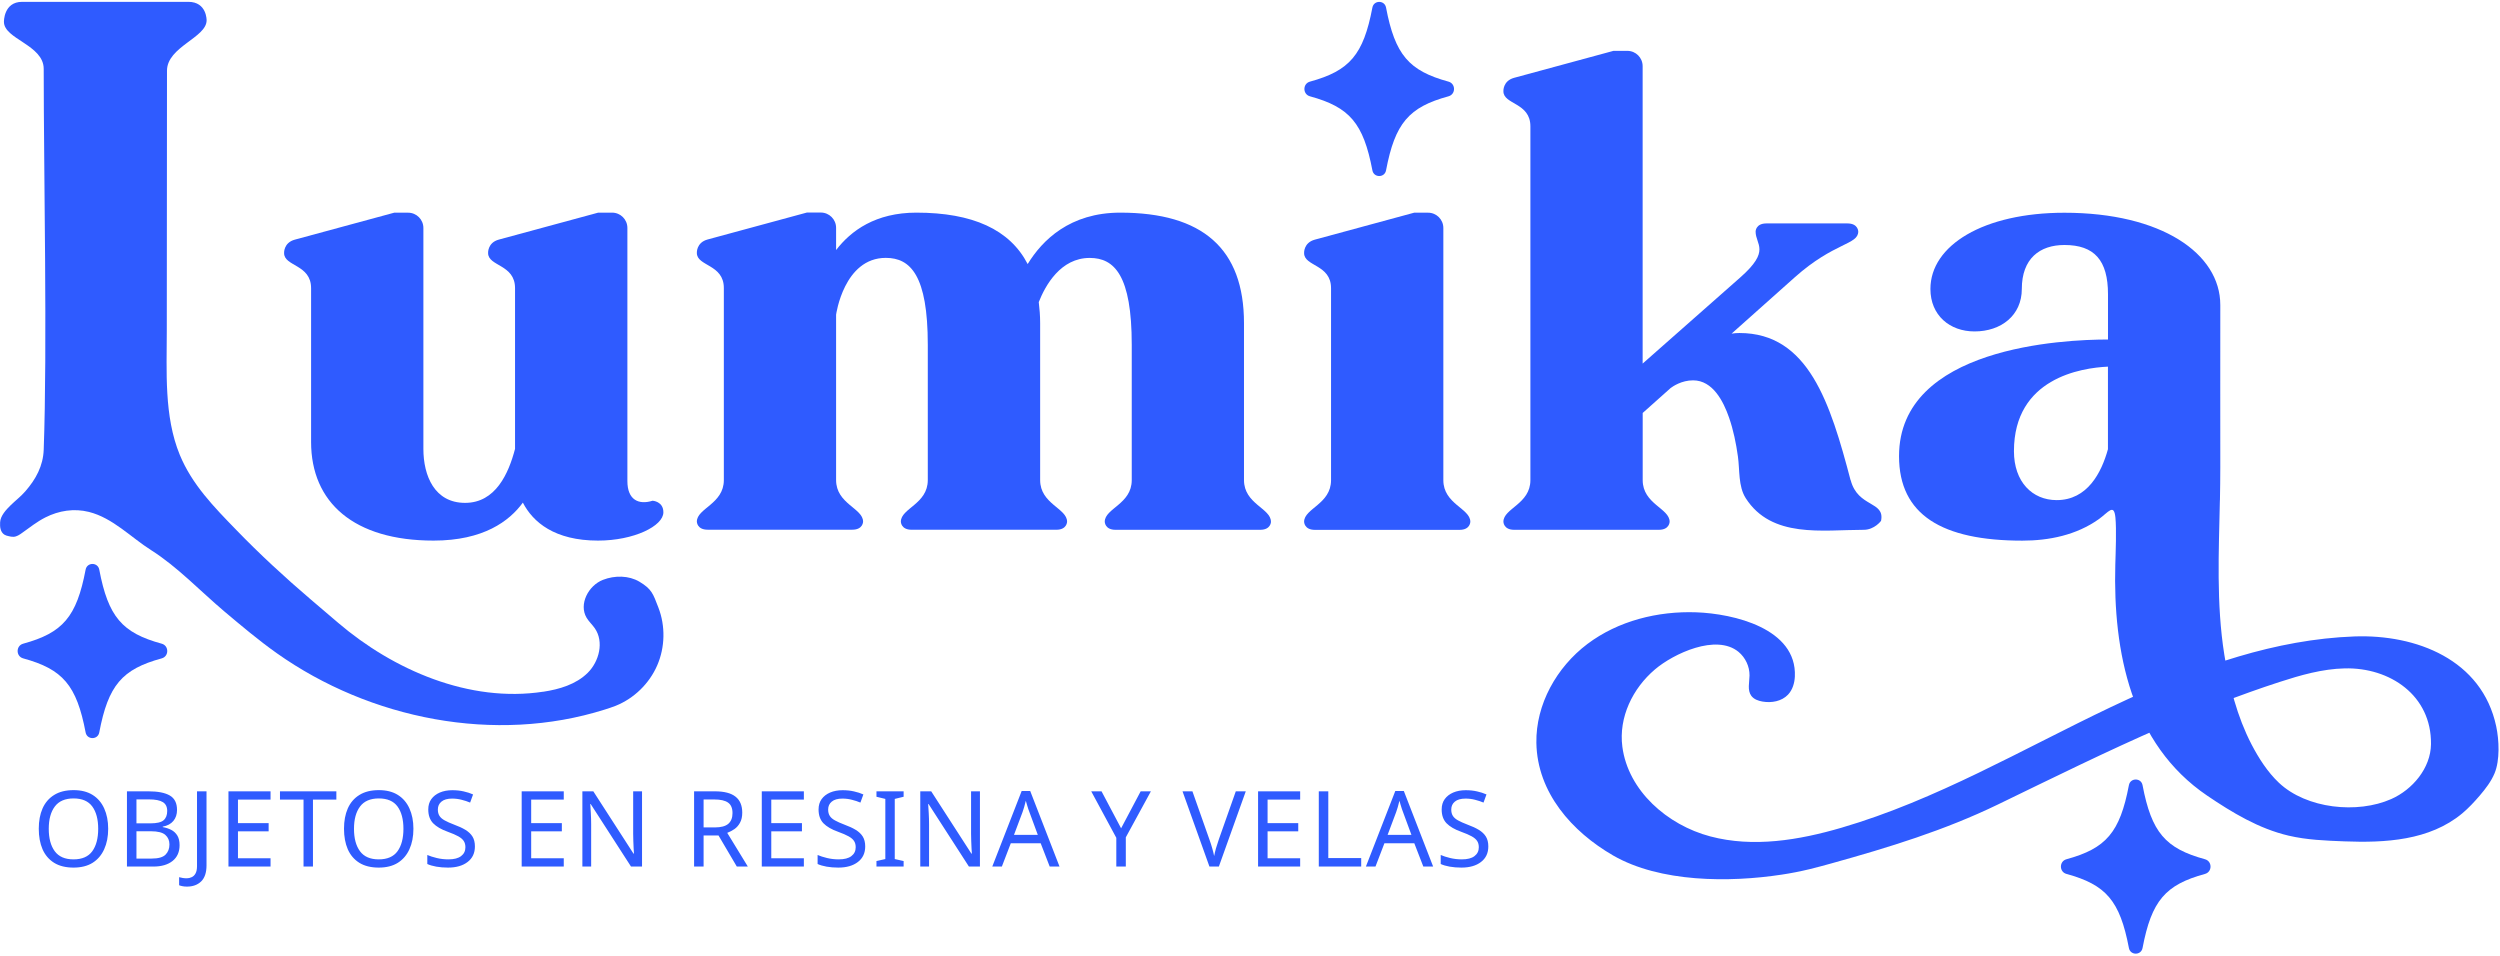
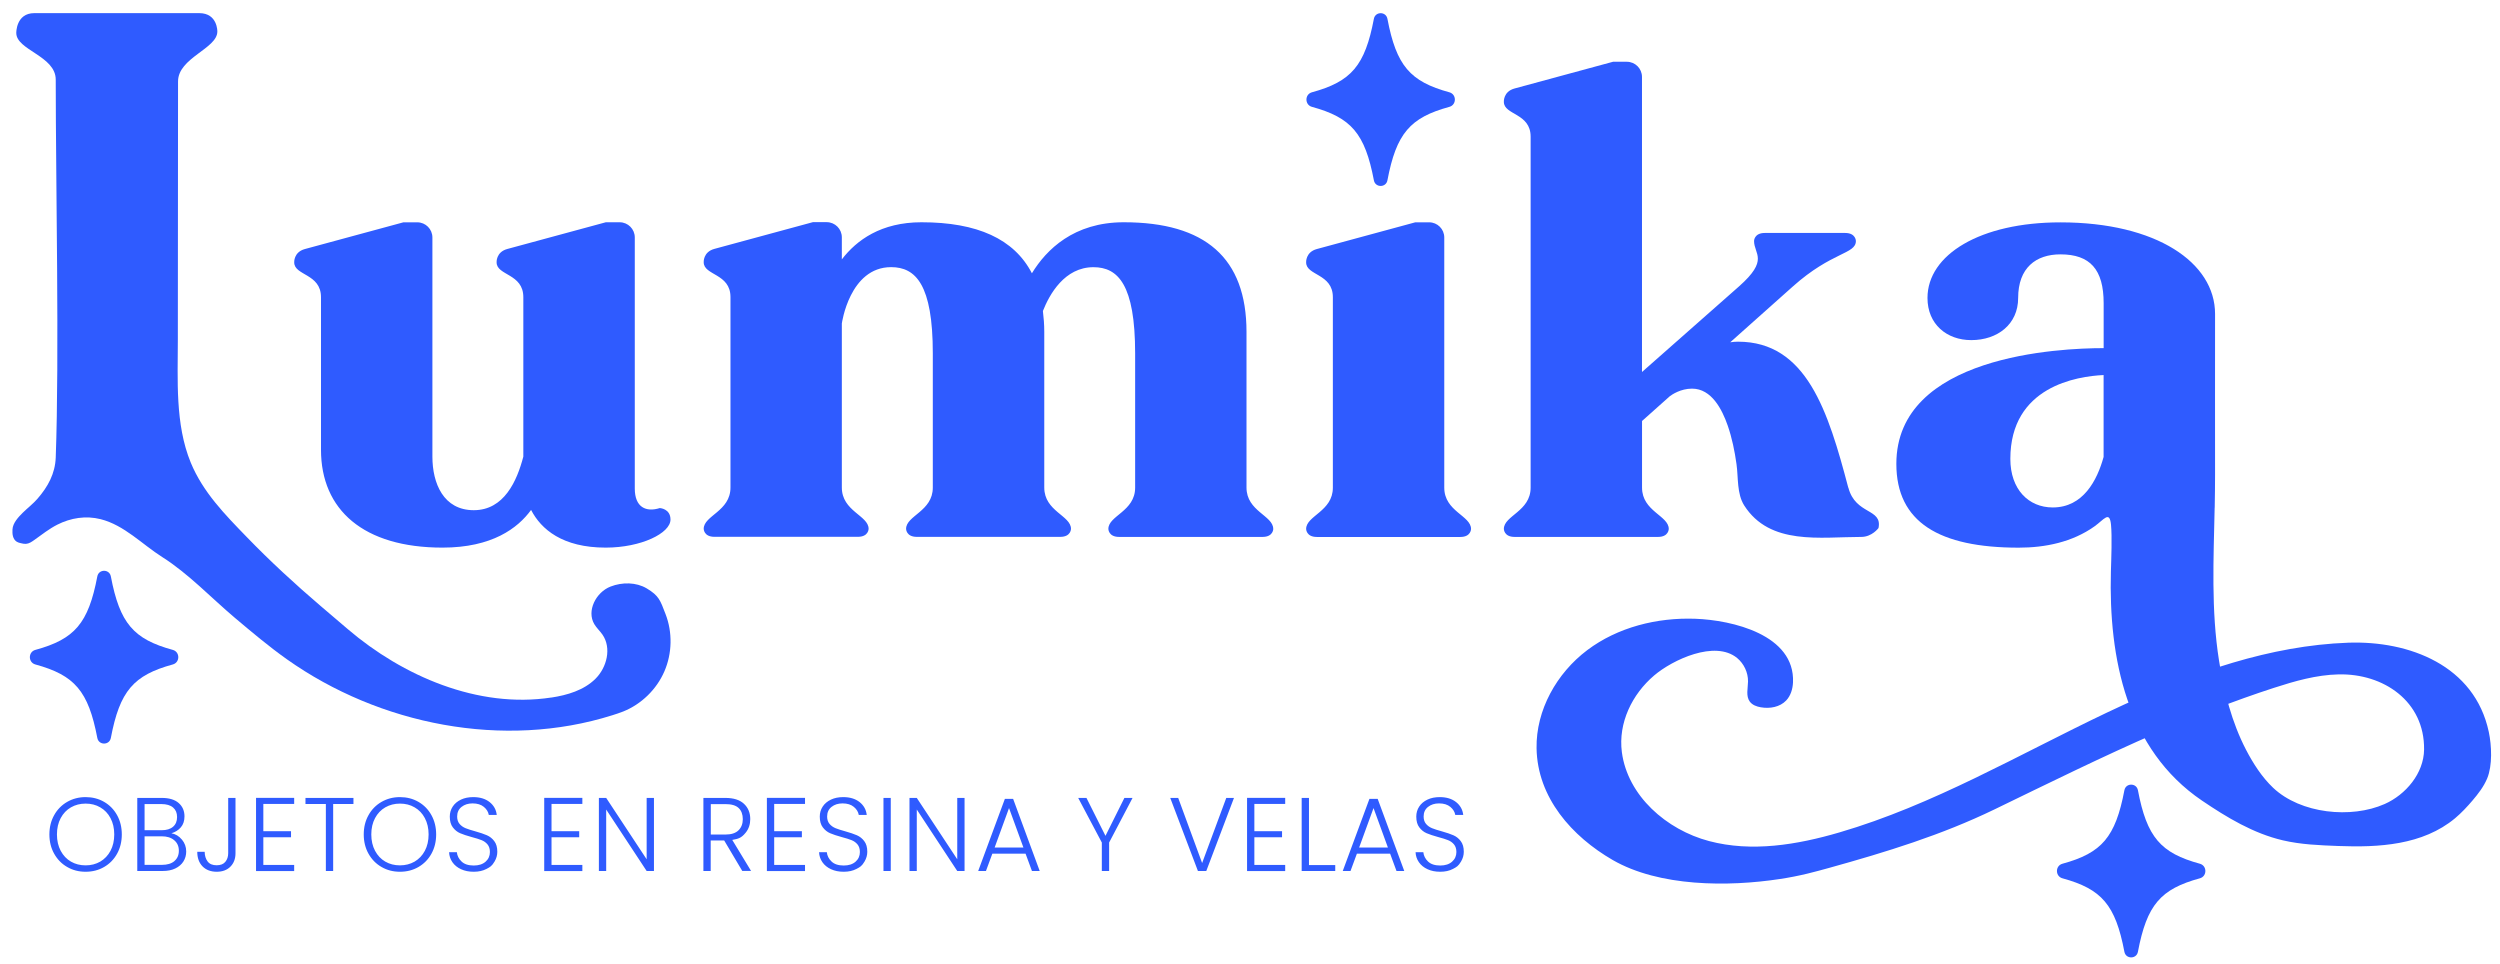
- <svg xmlns="http://www.w3.org/2000/svg" id="Capa_1" viewBox="62.44 292.23 489.09 186.94">
+ <svg xmlns="http://www.w3.org/2000/svg" id="Capa_1" viewBox="60 290 493 190">
  <defs>
-     <style>.cls-1,.cls-2{fill:var(--c-1,#2f5bff);}.cls-2{font-family:Poppins-Light, Poppins;font-size:20.62px;font-weight:300;letter-spacing:.02em;}</style>
+     <style>.cls-1{fill:#2f5bff}</style>
  </defs>
-   <path class="cls-1" d="M168.72,427.56c3.16-.48,6.41-1.44,8.69-3.69,2.27-2.25,3.22-6.09,1.4-8.72-.5-.72-1.16-1.31-1.61-2.06-1.57-2.63.34-6.31,3.2-7.42,2.31-.9,5.06-.87,7.13.36,2.44,1.46,2.67,2.36,3.71,5.05,1.4,3.61,1.32,7.77-.23,11.33-1.54,3.55-4.53,6.46-8.12,7.9-.7.28-1.43.51-2.15.74-21.43,6.76-45.89,1.89-64.15-11.03-3.57-2.53-6.92-5.36-10.27-8.18-4.63-3.91-9.2-8.75-14.33-11.99-3.94-2.49-7.47-6.29-12.15-7.47-2.91-.73-5.88-.26-8.53,1.08-1.65.84-3.05,1.96-4.54,3.02-.5.36-1.04.73-1.66.77-.33.02-.66-.05-.98-.13-.28-.06-.57-.13-.81-.28-.39-.23-.64-.64-.76-1.08s-.12-.89-.1-1.34c.06-1.29,1.18-2.47,2.05-3.33.95-.93,2.03-1.75,2.9-2.76,2.04-2.35,3.46-4.93,3.58-8.1.73-19.98,0-54.53,0-74.53,0-4.68-7.78-5.81-7.78-9.2,0,0-.08-3.91,3.56-3.91h32.52c3.64,0,3.57,3.62,3.57,3.62,0,3.39-7.75,5.17-7.75,9.85,0,16.94-.03,33.89-.04,50.83,0,7.96-.56,16.78,2.54,24.32,2.4,5.83,6.73,10.24,11.03,14.67,4.63,4.79,9.53,9.3,14.6,13.63,1.79,1.52,3.57,3.05,5.36,4.57,10.79,9.21,25.65,15.69,40.12,13.47Z" />
-   <path class="cls-1" d="M192.22,392.46c0,2.68-5.78,5.53-12.78,5.53-8.51,0-12.74-3.61-14.71-7.43-2.62,3.6-7.69,7.43-17.47,7.43-15.58,0-23.96-7.45-23.96-19.3v-30.08c0-4.68-5.28-4.24-5.28-6.86,0,0-.14-2.03,2.11-2.64l19.43-5.27h2.72c1.65,0,2.99,1.34,2.99,2.99v43.22c0,5.28,2.19,10.56,8.16,10.56s8.51-5.75,9.77-10.56v-31.45c0-4.68-5.27-4.24-5.27-6.86,0,0-.14-2.03,2.11-2.64l19.43-5.27h2.72c1.65,0,2.99,1.34,2.99,2.99v49.52c0,3.69,2.2,4.71,4.93,3.85,0,0,2.11.11,2.11,2.26Z" />
-   <path class="cls-1" d="M311.09,394.3s0,1.58-2.11,1.58h-28.3c-2.11,0-2.11-1.58-2.11-1.58,0-2.62,5.28-3.45,5.28-8.14v-26.48c0-13.56-3.38-16.99-8.22-16.99-5.7,0-8.68,5.37-9.97,8.64.16,1.31.27,2.67.27,4.12v30.7c0,4.68,5.27,5.52,5.27,8.14,0,0,0,1.58-2.11,1.58h-28.3c-2.11,0-2.11-1.58-2.11-1.58,0-2.62,5.27-3.45,5.27-8.14v-26.48c0-13.56-3.38-16.99-8.22-16.99-8.2,0-9.72,11.11-9.72,11.11v32.35c0,4.68,5.28,5.52,5.28,8.14,0,0,0,1.58-2.11,1.58h-28.3c-2.11,0-2.11-1.58-2.11-1.58,0-2.62,5.28-3.45,5.28-8.14v-37.56c0-4.68-5.28-4.24-5.28-6.86,0,0-.14-2.03,2.11-2.64l19.42-5.27h2.72c1.65,0,2.99,1.34,2.99,2.99v4.35c2.92-3.81,7.75-7.32,15.7-7.32,11,0,18.28,3.29,21.78,10.06,2.85-4.67,8.27-10.06,18.11-10.06,16.06,0,24.21,7.01,24.21,21.62v30.7c0,4.68,5.27,5.52,5.27,8.14Z" />
-   <path class="cls-1" d="M347.98,395.89h-28.3c-2.11,0-2.11-1.58-2.11-1.58,0-2.62,5.27-3.46,5.27-8.14v-37.56c0-4.68-5.27-4.24-5.27-6.86,0,0-.14-2.03,2.11-2.64l19.42-5.27h2.72c1.65,0,2.99,1.34,2.99,2.99v49.34c0,4.68,5.28,5.52,5.28,8.14,0,0,0,1.58-2.11,1.58Z" />
-   <path class="cls-1" d="M424.5,386.17c1.42,5.4,6.75,4.04,5.94,7.96,0,0-1.28,1.75-3.39,1.75-8.08,0-18.02,1.73-23.09-6.2-1.47-2.31-1.15-5.5-1.52-8.14-.36-2.58-.88-5.16-1.74-7.63-1.09-3.13-3.16-7.27-7.03-7.27-2.25,0-3.95,1.17-4.39,1.5l-5.47,4.88v13.14c0,4.68,5.27,5.52,5.27,8.14,0,0,0,1.58-2.11,1.58h-28.3c-2.11,0-2.11-1.58-2.11-1.58,0-2.62,5.28-3.46,5.28-8.14v-69.21c0-4.68-5.28-4.24-5.28-6.86,0,0-.14-2.03,2.11-2.64l19.42-5.27h2.72c1.65,0,2.99,1.34,2.99,2.99v58.19l19.12-16.87c5.97-5.27,2.98-6.35,2.98-8.97,0,0,0-1.58,2.11-1.58h15.86c2.11,0,2.11,1.58,2.11,1.58,0,2.62-4.71,2.08-12.43,8.97l-12.35,11.01c.52-.08,1.03-.12,1.54-.12,13.5,0,17.77,13.7,21.74,28.79Z" />
-   <path class="cls-1" d="M496.73,390.1c-.21,10.07-.72,20.24.87,30.23.96,6.03,2.49,12.08,5.32,17.53,1.4,2.69,3.13,5.4,5.35,7.5,5.42,5.12,15.39,6.12,21.99,3.19,4.15-1.84,7.72-6.04,7.77-10.75.11-9.5-8-15.02-16.88-14.81-4.37.1-8.62,1.32-12.78,2.67-7.77,2.52-15.38,5.53-22.87,8.79-10.88,4.73-21.51,9.99-32.18,15.16-10.47,5.07-21.36,8.41-32.55,11.52-1.45.4-2.89.8-4.35,1.15-1.79.43-3.6.79-5.42,1.06-10.22,1.56-23.79,1.55-32.98-3.75-8.03-4.64-14.84-12.28-15.01-22.02-.13-7.54,3.97-14.82,9.99-19.36,6.02-4.53,13.76-6.46,21.3-6.19,7.28.26,19.69,3.15,19.28,12.55-.06,1.29-.45,2.62-1.34,3.56-1.24,1.31-3.23,1.66-5,1.35-.83-.14-1.68-.45-2.18-1.12-.81-1.1-.37-2.62-.35-3.98.02-1.76-.8-3.5-2.15-4.62-4.36-3.59-12.73.35-16.36,3.44-4.34,3.69-7.12,9.35-6.37,15.12,1.13,8.61,8.8,15.32,17.2,17.54,8.4,2.23,17.34.74,25.68-1.7,18.51-5.41,35.31-15.32,52.72-23.61,1.11-.53,2.23-1.05,3.36-1.57,13.93-6.39,28.81-11.68,44.27-12.24,12.03-.43,24.95,4.49,27.73,17.6.57,2.68.74,6.61-.32,9.17-.68,1.62-1.76,3.02-2.9,4.36-1.06,1.24-2.18,2.44-3.43,3.49-6.4,5.33-15.12,5.78-23.05,5.47-3.67-.14-7.36-.28-10.93-1.12-5.8-1.36-11.01-4.5-15.94-7.84-14.85-10.07-18.41-28.14-17.95-45.15.07-2.44.25-6.9.02-9.26-.29-2.83-1.38-.99-3.27.35-4.35,3.09-9.67,4.19-14.94,4.19-15.68,0-24.12-5.02-24.12-16.53,0-21.38,32.24-22.82,40.88-22.82v-8.86c0-6.64-2.67-9.63-8.52-9.63-4.83,0-8.34,2.65-8.34,8.6,0,5.18-4.06,8.31-9.25,8.31-4.83,0-8.63-3.13-8.63-8.31,0-8.53,10.38-14.91,26.22-14.91,18.95,0,30.49,7.95,30.49,18.05v.99c0,10.24-.02,20.47,0,30.71,0,2.17-.03,4.34-.07,6.51ZM474.82,363.96c-5.23.24-18.38,2.25-18.38,16.54,0,5.99,3.58,9.57,8.36,9.57,6.01,0,8.76-5.36,10.03-9.96v-16.15Z" />
-   <path class="cls-1" d="M345.82,308.2c-7.75-2.12-10.46-5.24-12.22-14.49-.28-1.48-2.39-1.48-2.67,0-1.76,9.25-4.46,12.37-12.22,14.49-1.44.4-1.44,2.47,0,2.87,7.75,2.12,10.46,5.24,12.22,14.49.28,1.48,2.39,1.48,2.67,0,1.76-9.25,4.46-12.37,12.22-14.49,1.44-.4,1.44-2.47,0-2.87Z" />
-   <text class="cls-2" transform="translate(68.76 461.76)">
-     <tspan x="0" y="0">OBJETOS EN RESINA Y VELAS</tspan>
-   </text>
-   <path class="cls-1" d="M493.82,460.33c-7.75-2.12-10.46-5.24-12.22-14.49-.28-1.48-2.39-1.48-2.67,0-1.76,9.25-4.46,12.37-12.22,14.49-1.44.4-1.44,2.47,0,2.87,7.75,2.12,10.46,5.24,12.22,14.49.28,1.48,2.39,1.48,2.67,0,1.76-9.25,4.46-12.37,12.22-14.49,1.44-.4,1.44-2.47,0-2.87Z" />
-   <path class="cls-1" d="M94.08,418.16c-7.75-2.12-10.46-5.24-12.22-14.49-.28-1.48-2.39-1.48-2.67,0-1.76,9.25-4.46,12.37-12.22,14.49-1.44.4-1.44,2.47,0,2.87,7.75,2.12,10.46,5.24,12.22,14.49.28,1.48,2.39,1.48,2.67,0,1.76-9.25,4.46-12.37,12.22-14.49,1.44-.4,1.44-2.47,0-2.87Z" />
+   <path d="M168.72 427.56c3.16-.48 6.41-1.44 8.69-3.69s3.22-6.09 1.4-8.72c-.5-.72-1.16-1.31-1.61-2.06-1.57-2.63.34-6.31 3.2-7.42 2.31-.9 5.06-.87 7.13.36 2.44 1.46 2.67 2.36 3.71 5.05 1.4 3.61 1.32 7.77-.23 11.33-1.54 3.55-4.53 6.46-8.12 7.9-.7.28-1.43.51-2.15.74-21.43 6.76-45.89 1.89-64.15-11.03-3.57-2.53-6.92-5.36-10.27-8.18-4.63-3.91-9.2-8.75-14.33-11.99-3.94-2.49-7.47-6.29-12.15-7.47-2.91-.73-5.88-.26-8.53 1.08-1.65.84-3.05 1.96-4.54 3.02-.5.36-1.04.73-1.66.77-.33.02-.66-.05-.98-.13-.28-.06-.57-.13-.81-.28-.39-.23-.64-.64-.76-1.08s-.12-.89-.1-1.34c.06-1.29 1.18-2.47 2.05-3.33.95-.93 2.03-1.75 2.9-2.76 2.04-2.35 3.46-4.93 3.58-8.1.73-19.98 0-54.53 0-74.53 0-4.68-7.78-5.81-7.78-9.2 0 0-.08-3.91 3.56-3.91h32.52c3.64 0 3.57 3.62 3.57 3.62 0 3.39-7.75 5.17-7.75 9.85 0 16.94-.03 33.89-.04 50.83 0 7.96-.56 16.78 2.54 24.32 2.4 5.83 6.73 10.24 11.03 14.67 4.63 4.79 9.53 9.3 14.6 13.63 1.79 1.52 3.57 3.05 5.36 4.57 10.79 9.21 25.65 15.69 40.12 13.47Z" class="cls-1" />
+   <path d="M192.22 392.46c0 2.68-5.78 5.53-12.78 5.53-8.51 0-12.74-3.61-14.71-7.43-2.62 3.6-7.69 7.43-17.47 7.43-15.58 0-23.96-7.45-23.96-19.3v-30.08c0-4.68-5.28-4.24-5.28-6.86 0 0-.14-2.03 2.11-2.64l19.43-5.27h2.72c1.65 0 2.99 1.34 2.99 2.99v43.22c0 5.28 2.19 10.56 8.16 10.56s8.51-5.75 9.77-10.56V348.6c0-4.68-5.27-4.24-5.27-6.86 0 0-.14-2.03 2.11-2.64l19.43-5.27h2.72c1.65 0 2.99 1.34 2.99 2.99v49.52c0 3.69 2.2 4.71 4.93 3.85 0 0 2.11.11 2.11 2.26Zm118.87 1.84s0 1.58-2.11 1.58h-28.3c-2.11 0-2.11-1.58-2.11-1.58 0-2.62 5.28-3.45 5.28-8.14v-26.48c0-13.56-3.38-16.99-8.22-16.99-5.7 0-8.68 5.37-9.97 8.64.16 1.31.27 2.67.27 4.12v30.7c0 4.68 5.27 5.52 5.27 8.14 0 0 0 1.58-2.11 1.58h-28.3c-2.11 0-2.11-1.58-2.11-1.58 0-2.62 5.27-3.45 5.27-8.14v-26.48c0-13.56-3.38-16.99-8.22-16.99-8.2 0-9.72 11.11-9.72 11.11v32.35c0 4.68 5.28 5.52 5.28 8.14 0 0 0 1.58-2.11 1.58h-28.3c-2.11 0-2.11-1.58-2.11-1.58 0-2.62 5.28-3.45 5.28-8.14v-37.56c0-4.68-5.28-4.24-5.28-6.86 0 0-.14-2.03 2.11-2.64l19.42-5.27h2.72c1.65 0 2.99 1.34 2.99 2.99v4.35c2.92-3.81 7.75-7.32 15.7-7.32 11 0 18.28 3.29 21.78 10.06 2.85-4.67 8.27-10.06 18.11-10.06 16.06 0 24.21 7.01 24.21 21.62v30.7c0 4.68 5.27 5.52 5.27 8.14Zm36.89 1.59h-28.3c-2.11 0-2.11-1.58-2.11-1.58 0-2.62 5.27-3.46 5.27-8.14v-37.56c0-4.68-5.27-4.24-5.27-6.86 0 0-.14-2.03 2.11-2.64l19.42-5.27h2.72c1.65 0 2.99 1.34 2.99 2.99v49.34c0 4.68 5.28 5.52 5.28 8.14 0 0 0 1.58-2.11 1.58m76.52-9.72c1.42 5.4 6.75 4.04 5.94 7.96 0 0-1.28 1.75-3.39 1.75-8.08 0-18.02 1.73-23.09-6.2-1.47-2.31-1.15-5.5-1.52-8.14-.36-2.58-.88-5.16-1.74-7.63-1.09-3.13-3.16-7.27-7.03-7.27-2.25 0-3.95 1.17-4.39 1.5l-5.47 4.88v13.14c0 4.68 5.27 5.52 5.27 8.14 0 0 0 1.58-2.11 1.58h-28.3c-2.11 0-2.11-1.58-2.11-1.58 0-2.62 5.28-3.46 5.28-8.14v-69.21c0-4.68-5.28-4.24-5.28-6.86 0 0-.14-2.03 2.11-2.64l19.42-5.27h2.72c1.65 0 2.99 1.34 2.99 2.99v58.19l19.12-16.87c5.97-5.27 2.98-6.35 2.98-8.97 0 0 0-1.58 2.11-1.58h15.86c2.11 0 2.11 1.58 2.11 1.58 0 2.62-4.71 2.08-12.43 8.97L401.2 357.5c.52-.08 1.03-.12 1.54-.12 13.5 0 17.77 13.7 21.74 28.79Z" class="cls-1" />
+   <path d="M496.73 390.1c-.21 10.07-.72 20.24.87 30.23.96 6.03 2.49 12.08 5.32 17.53 1.4 2.69 3.13 5.4 5.35 7.5 5.42 5.12 15.39 6.12 21.99 3.19 4.15-1.84 7.72-6.04 7.77-10.75.11-9.5-8-15.02-16.88-14.81-4.37.1-8.62 1.32-12.78 2.67-7.77 2.52-15.38 5.53-22.87 8.79-10.88 4.73-21.51 9.99-32.18 15.16-10.47 5.07-21.36 8.41-32.55 11.52-1.45.4-2.89.8-4.35 1.15-1.79.43-3.6.79-5.42 1.06-10.22 1.56-23.79 1.55-32.98-3.75-8.03-4.64-14.84-12.28-15.01-22.02-.13-7.54 3.97-14.82 9.99-19.36 6.02-4.53 13.76-6.46 21.3-6.19 7.28.26 19.69 3.15 19.28 12.55-.06 1.29-.45 2.62-1.34 3.56-1.24 1.31-3.23 1.66-5 1.35-.83-.14-1.68-.45-2.18-1.12-.81-1.1-.37-2.62-.35-3.98.02-1.76-.8-3.5-2.15-4.62-4.36-3.59-12.73.35-16.36 3.44-4.34 3.69-7.12 9.35-6.37 15.12 1.13 8.61 8.8 15.32 17.2 17.54 8.4 2.23 17.34.74 25.68-1.7 18.51-5.41 35.31-15.32 52.72-23.61 1.11-.53 2.23-1.05 3.36-1.57 13.93-6.39 28.81-11.68 44.27-12.24 12.03-.43 24.95 4.49 27.73 17.6.57 2.68.74 6.61-.32 9.17-.68 1.62-1.76 3.02-2.9 4.36-1.06 1.24-2.18 2.44-3.43 3.49-6.4 5.33-15.12 5.78-23.05 5.47-3.67-.14-7.36-.28-10.93-1.12-5.8-1.36-11.01-4.5-15.94-7.84-14.85-10.07-18.41-28.14-17.95-45.15.07-2.44.25-6.9.02-9.26-.29-2.83-1.38-.99-3.27.35-4.35 3.09-9.67 4.19-14.94 4.19-15.68 0-24.12-5.02-24.12-16.53 0-21.38 32.24-22.82 40.88-22.82v-8.86c0-6.64-2.67-9.63-8.52-9.63-4.83 0-8.34 2.65-8.34 8.6 0 5.18-4.06 8.31-9.25 8.31-4.83 0-8.63-3.13-8.63-8.31 0-8.53 10.38-14.91 26.22-14.91 18.95 0 30.49 7.95 30.49 18.05v.99c0 10.24-.02 20.47 0 30.71 0 2.17-.03 4.34-.07 6.51Zm-21.91-26.14c-5.23.24-18.38 2.25-18.38 16.54 0 5.99 3.58 9.57 8.36 9.57 6.01 0 8.76-5.36 10.03-9.96v-16.15Zm-129-55.76c-7.75-2.12-10.46-5.24-12.22-14.49-.28-1.48-2.39-1.48-2.67 0-1.76 9.25-4.46 12.37-12.22 14.49-1.44.4-1.44 2.47 0 2.87 7.75 2.12 10.46 5.24 12.22 14.49.28 1.48 2.39 1.48 2.67 0 1.76-9.25 4.46-12.37 12.22-14.49 1.44-.4 1.44-2.47 0-2.87M73.25 460.97c-1.09-.62-1.94-1.5-2.57-2.62s-.94-2.39-.94-3.8.31-2.68.94-3.8a6.74 6.74 0 0 1 2.57-2.62c1.09-.62 2.29-.94 3.63-.94s2.56.31 3.65.94 1.94 1.5 2.56 2.62.93 2.39.93 3.8-.31 2.68-.93 3.8-1.47 1.99-2.56 2.62-2.3.94-3.65.94-2.54-.31-3.63-.94m6.52-1.06c.85-.5 1.53-1.21 2.02-2.13s.74-2 .74-3.23-.25-2.29-.74-3.22-1.17-1.63-2.02-2.12c-.85-.5-1.81-.74-2.89-.74s-2.03.25-2.89.74c-.85.49-1.53 1.2-2.02 2.12s-.74 1.99-.74 3.22.25 2.3.74 3.23c.5.93 1.17 1.64 2.02 2.13s1.81.74 2.89.74 2.03-.25 2.89-.74m16.1-4.35c.56.67.85 1.46.85 2.35 0 .73-.18 1.38-.55 1.97-.36.58-.9 1.04-1.6 1.38s-1.54.5-2.51.5h-4.99v-14.41h4.84c1.46 0 2.57.34 3.33 1.01s1.14 1.55 1.14 2.62c0 .89-.24 1.62-.72 2.17q-.72.84-1.86 1.17c.81.15 1.5.56 2.06 1.24Zm-7.36-1.84h3.36c.98 0 1.73-.23 2.26-.69s.79-1.1.79-1.91-.26-1.42-.79-1.88c-.53-.45-1.3-.68-2.32-.68h-3.3v5.15Zm5.88 6.08c.58-.49.88-1.17.88-2.04s-.31-1.56-.92-2.07c-.61-.52-1.43-.77-2.46-.77h-3.38v5.63h3.44c1.04 0 1.86-.25 2.44-.74Zm12.05-12.45v10.91c0 1.1-.34 1.98-1.01 2.65s-1.57 1-2.7 1-2.1-.35-2.79-1.06-1.04-1.67-1.04-2.88h1.46c.01.78.21 1.42.59 1.92s.97.74 1.78.74c.77 0 1.34-.23 1.71-.68s.56-1.02.56-1.69v-10.91zm5.49 1.18v5.38h5.46v1.2h-5.46v5.46h6.08v1.2h-7.52v-14.43h7.52v1.2h-6.08Zm17.77-1.18v1.2h-4v13.21h-1.44v-13.21h-4.02v-1.2zm5.54 13.62c-1.09-.62-1.94-1.5-2.57-2.62s-.94-2.39-.94-3.8.31-2.68.94-3.8a6.74 6.74 0 0 1 2.57-2.62c1.09-.62 2.29-.94 3.63-.94s2.56.31 3.65.94 1.94 1.5 2.56 2.62.93 2.39.93 3.8-.31 2.68-.93 3.8-1.47 1.99-2.56 2.62-2.3.94-3.65.94-2.54-.31-3.63-.94m6.52-1.06c.85-.5 1.53-1.21 2.02-2.13s.74-2 .74-3.23-.25-2.29-.74-3.22-1.17-1.63-2.02-2.12c-.85-.5-1.81-.74-2.89-.74s-2.03.25-2.89.74c-.85.49-1.53 1.2-2.02 2.12s-.74 1.99-.74 3.22.25 2.3.74 3.23c.5.93 1.17 1.64 2.02 2.13s1.81.74 2.89.74 2.03-.25 2.89-.74m9.16 1.5c-.72-.33-1.29-.79-1.7-1.38s-.63-1.25-.66-1.98h1.53c.07.7.38 1.32.93 1.84.55.53 1.35.79 2.41.79.98 0 1.75-.25 2.32-.75s.86-1.14.86-1.91c0-.62-.16-1.12-.47-1.5q-.48-.57-1.17-.84c-.47-.19-1.11-.39-1.94-.61-.96-.26-1.72-.52-2.29-.76s-1.04-.63-1.44-1.15-.6-1.23-.6-2.12c0-.74.19-1.4.58-1.99.38-.58.93-1.04 1.63-1.37s1.5-.49 2.41-.49c1.33 0 2.41.33 3.23.98s1.29 1.49 1.41 2.53h-1.57c-.1-.59-.42-1.12-.97-1.58s-1.29-.69-2.23-.69c-.87 0-1.59.23-2.17.69q-.87.69-.87 1.89c0 .61.16 1.09.47 1.46s.71.65 1.19.85c.47.19 1.12.4 1.93.62.93.26 1.69.52 2.27.77s1.07.64 1.46 1.16q.6.78.6 2.1 0 1.005-.54 1.92c-.54.915-.89 1.09-1.59 1.46s-1.54.56-2.52.56-1.78-.17-2.5-.5m17.84-12.88v5.38h5.46v1.2h-5.46v5.46h6.08v1.2h-7.52v-14.43h7.52v1.2h-6.08Zm20.2 13.23h-1.44l-7.98-12.12v12.12h-1.44v-14.41h1.44l7.98 12.1v-12.1h1.44zm17.42 0-3.57-6.02h-2.66v6.02h-1.44v-14.41h4.33c1.61 0 2.83.38 3.66 1.15s1.25 1.78 1.25 3.03q0 1.56-.9 2.67c-.9 1.11-1.48 1.21-2.65 1.43l3.71 6.12h-1.73Zm-6.22-7.19h2.91c1.13 0 1.98-.27 2.55-.82s.86-1.29.86-2.21-.27-1.68-.82-2.2-1.42-.77-2.6-.77h-2.89v6Zm12.51-6.04v5.38h5.46v1.2h-5.46v5.46h6.08v1.2h-7.52v-14.43h7.52v1.2h-6.08Zm11.21 12.88c-.72-.33-1.29-.79-1.7-1.38s-.63-1.25-.66-1.98h1.53c.07.7.38 1.32.93 1.84.55.53 1.35.79 2.41.79.98 0 1.75-.25 2.32-.75s.86-1.14.86-1.91c0-.62-.16-1.12-.47-1.5q-.48-.57-1.17-.84c-.47-.19-1.11-.39-1.94-.61-.96-.26-1.72-.52-2.29-.76s-1.04-.63-1.44-1.15-.6-1.23-.6-2.12c0-.74.19-1.4.58-1.99.38-.58.93-1.04 1.63-1.37s1.5-.49 2.41-.49c1.33 0 2.41.33 3.23.98s1.29 1.49 1.41 2.53h-1.57c-.1-.59-.42-1.12-.97-1.58s-1.29-.69-2.23-.69c-.87 0-1.59.23-2.17.69q-.87.69-.87 1.89c0 .61.16 1.09.47 1.46s.71.65 1.19.85c.47.19 1.12.4 1.93.62.93.26 1.69.52 2.27.77s1.07.64 1.46 1.16q.6.78.6 2.1 0 1.005-.54 1.92c-.54.915-.89 1.09-1.59 1.46s-1.54.56-2.52.56-1.78-.17-2.5-.5m11.78-14.06v14.41h-1.44v-14.41zm14.55 14.41h-1.44l-7.98-12.12v12.12h-1.44v-14.41h1.44l7.98 12.1v-12.1h1.44zm12.04-3.42h-6.56l-1.26 3.42h-1.53l5.26-14.22h1.63l5.24 14.22h-1.53l-1.26-3.42Zm-.43-1.2-2.84-7.79-2.84 7.79h5.69Zm21.52-9.79-4.62 8.8v5.61h-1.44v-5.61l-4.66-8.8h1.63l3.75 7.48 3.73-7.48zm20 0-5.46 14.41h-1.65l-5.46-14.41h1.57l4.72 12.84 4.76-12.84h1.53Zm4.02 1.18v5.38h5.46v1.2h-5.46v5.46h6.08v1.2h-7.52v-14.43h7.52v1.2h-6.08Zm10.78 12.06h5.17v1.17h-6.62v-14.41h1.44v13.24Zm16-2.25h-6.56l-1.26 3.42h-1.53l5.26-14.22h1.63l5.24 14.22h-1.53l-1.26-3.42Zm-.44-1.2-2.84-7.79-2.84 7.79h5.69Zm7.81 4.27c-.72-.33-1.29-.79-1.7-1.38s-.63-1.25-.66-1.98h1.53c.07.7.38 1.32.93 1.84.55.53 1.35.79 2.41.79.98 0 1.75-.25 2.32-.75s.86-1.14.86-1.91c0-.62-.16-1.12-.47-1.5q-.48-.57-1.17-.84c-.47-.19-1.11-.39-1.94-.61-.96-.26-1.72-.52-2.29-.76s-1.04-.63-1.44-1.15-.6-1.23-.6-2.12c0-.74.19-1.4.58-1.99.38-.58.93-1.04 1.63-1.37s1.5-.49 2.41-.49c1.33 0 2.41.33 3.23.98s1.29 1.49 1.41 2.53h-1.57c-.1-.59-.42-1.12-.97-1.58s-1.29-.69-2.23-.69c-.87 0-1.59.23-2.17.69q-.87.69-.87 1.89c0 .61.16 1.09.47 1.46s.71.65 1.19.85c.47.19 1.12.4 1.93.62.93.26 1.69.52 2.27.77s1.07.64 1.46 1.16q.6.78.6 2.1 0 1.005-.54 1.92c-.54.915-.89 1.09-1.59 1.46s-1.54.56-2.52.56-1.78-.17-2.5-.5" class="cls-1" />
+   <path d="M493.82 460.33c-7.75-2.12-10.46-5.24-12.22-14.49-.28-1.48-2.39-1.48-2.67 0-1.76 9.25-4.46 12.37-12.22 14.49-1.44.4-1.44 2.47 0 2.87 7.75 2.12 10.46 5.24 12.22 14.49.28 1.48 2.39 1.48 2.67 0 1.76-9.25 4.46-12.37 12.22-14.49 1.44-.4 1.44-2.47 0-2.87M94.08 418.16c-7.75-2.12-10.46-5.24-12.22-14.49-.28-1.48-2.39-1.48-2.67 0-1.76 9.25-4.46 12.37-12.22 14.49-1.44.4-1.44 2.47 0 2.87 7.75 2.12 10.46 5.24 12.22 14.49.28 1.48 2.39 1.48 2.67 0 1.76-9.25 4.46-12.37 12.22-14.49 1.44-.4 1.44-2.47 0-2.87" class="cls-1" />
</svg>
